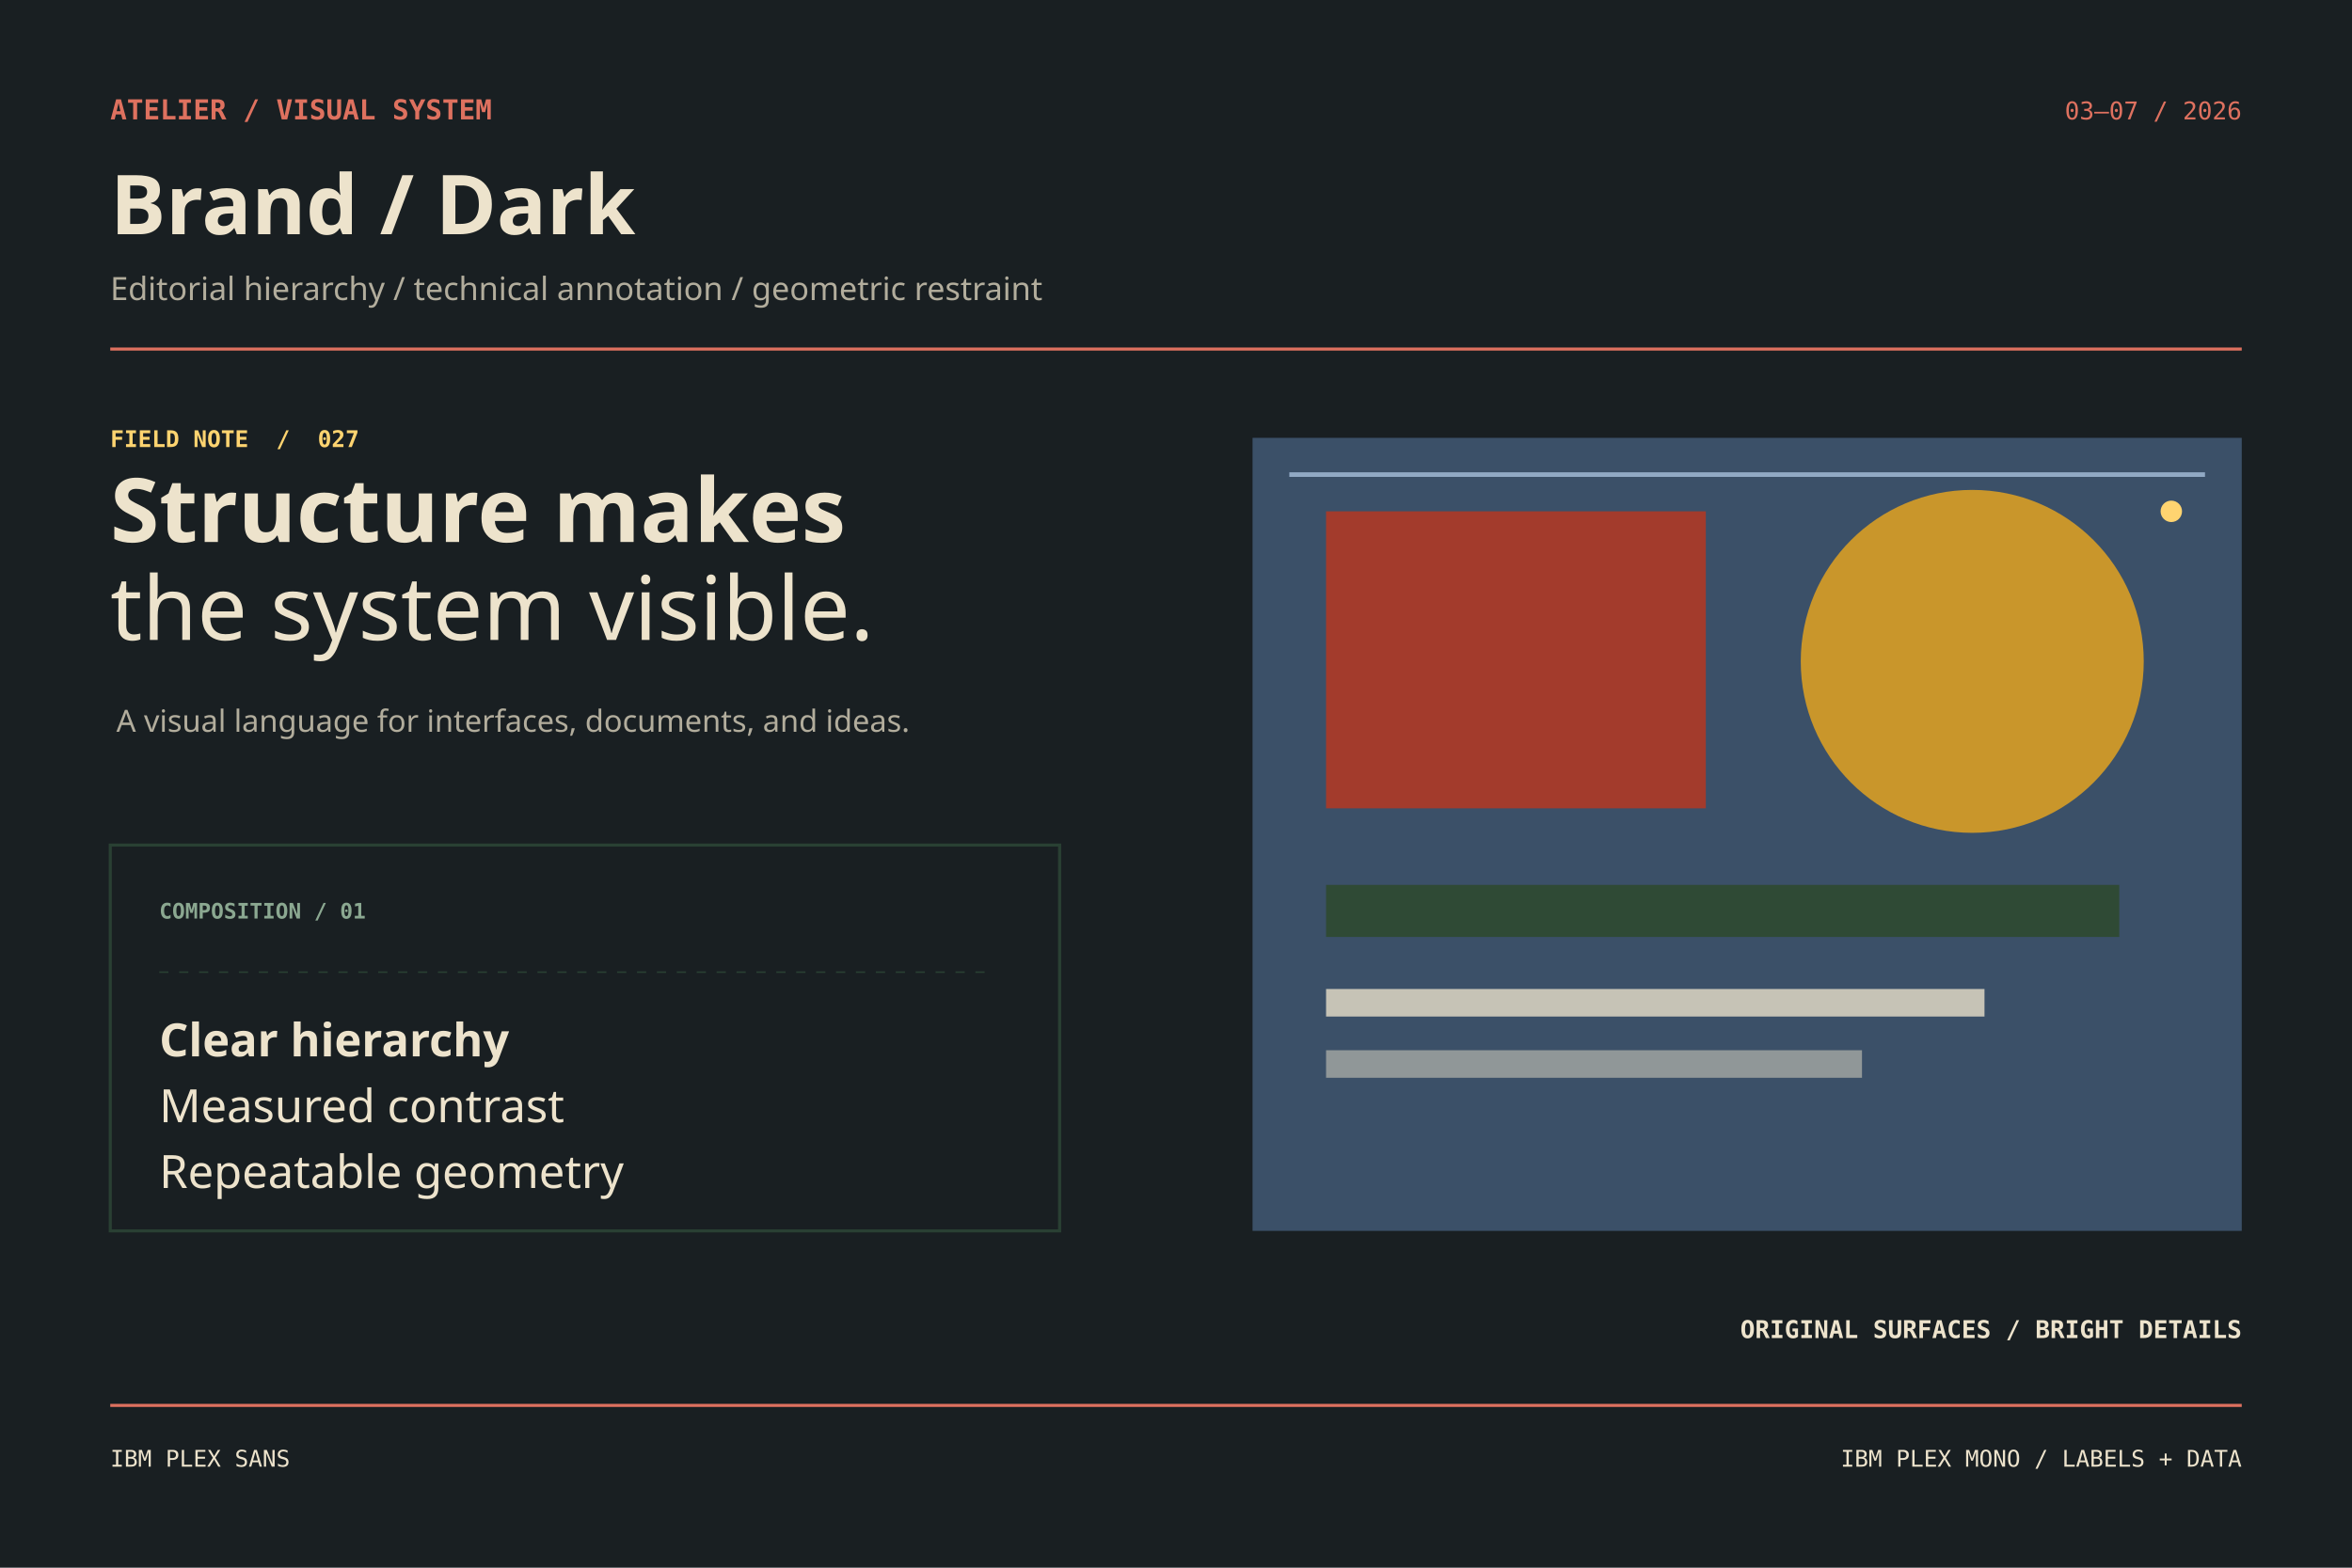
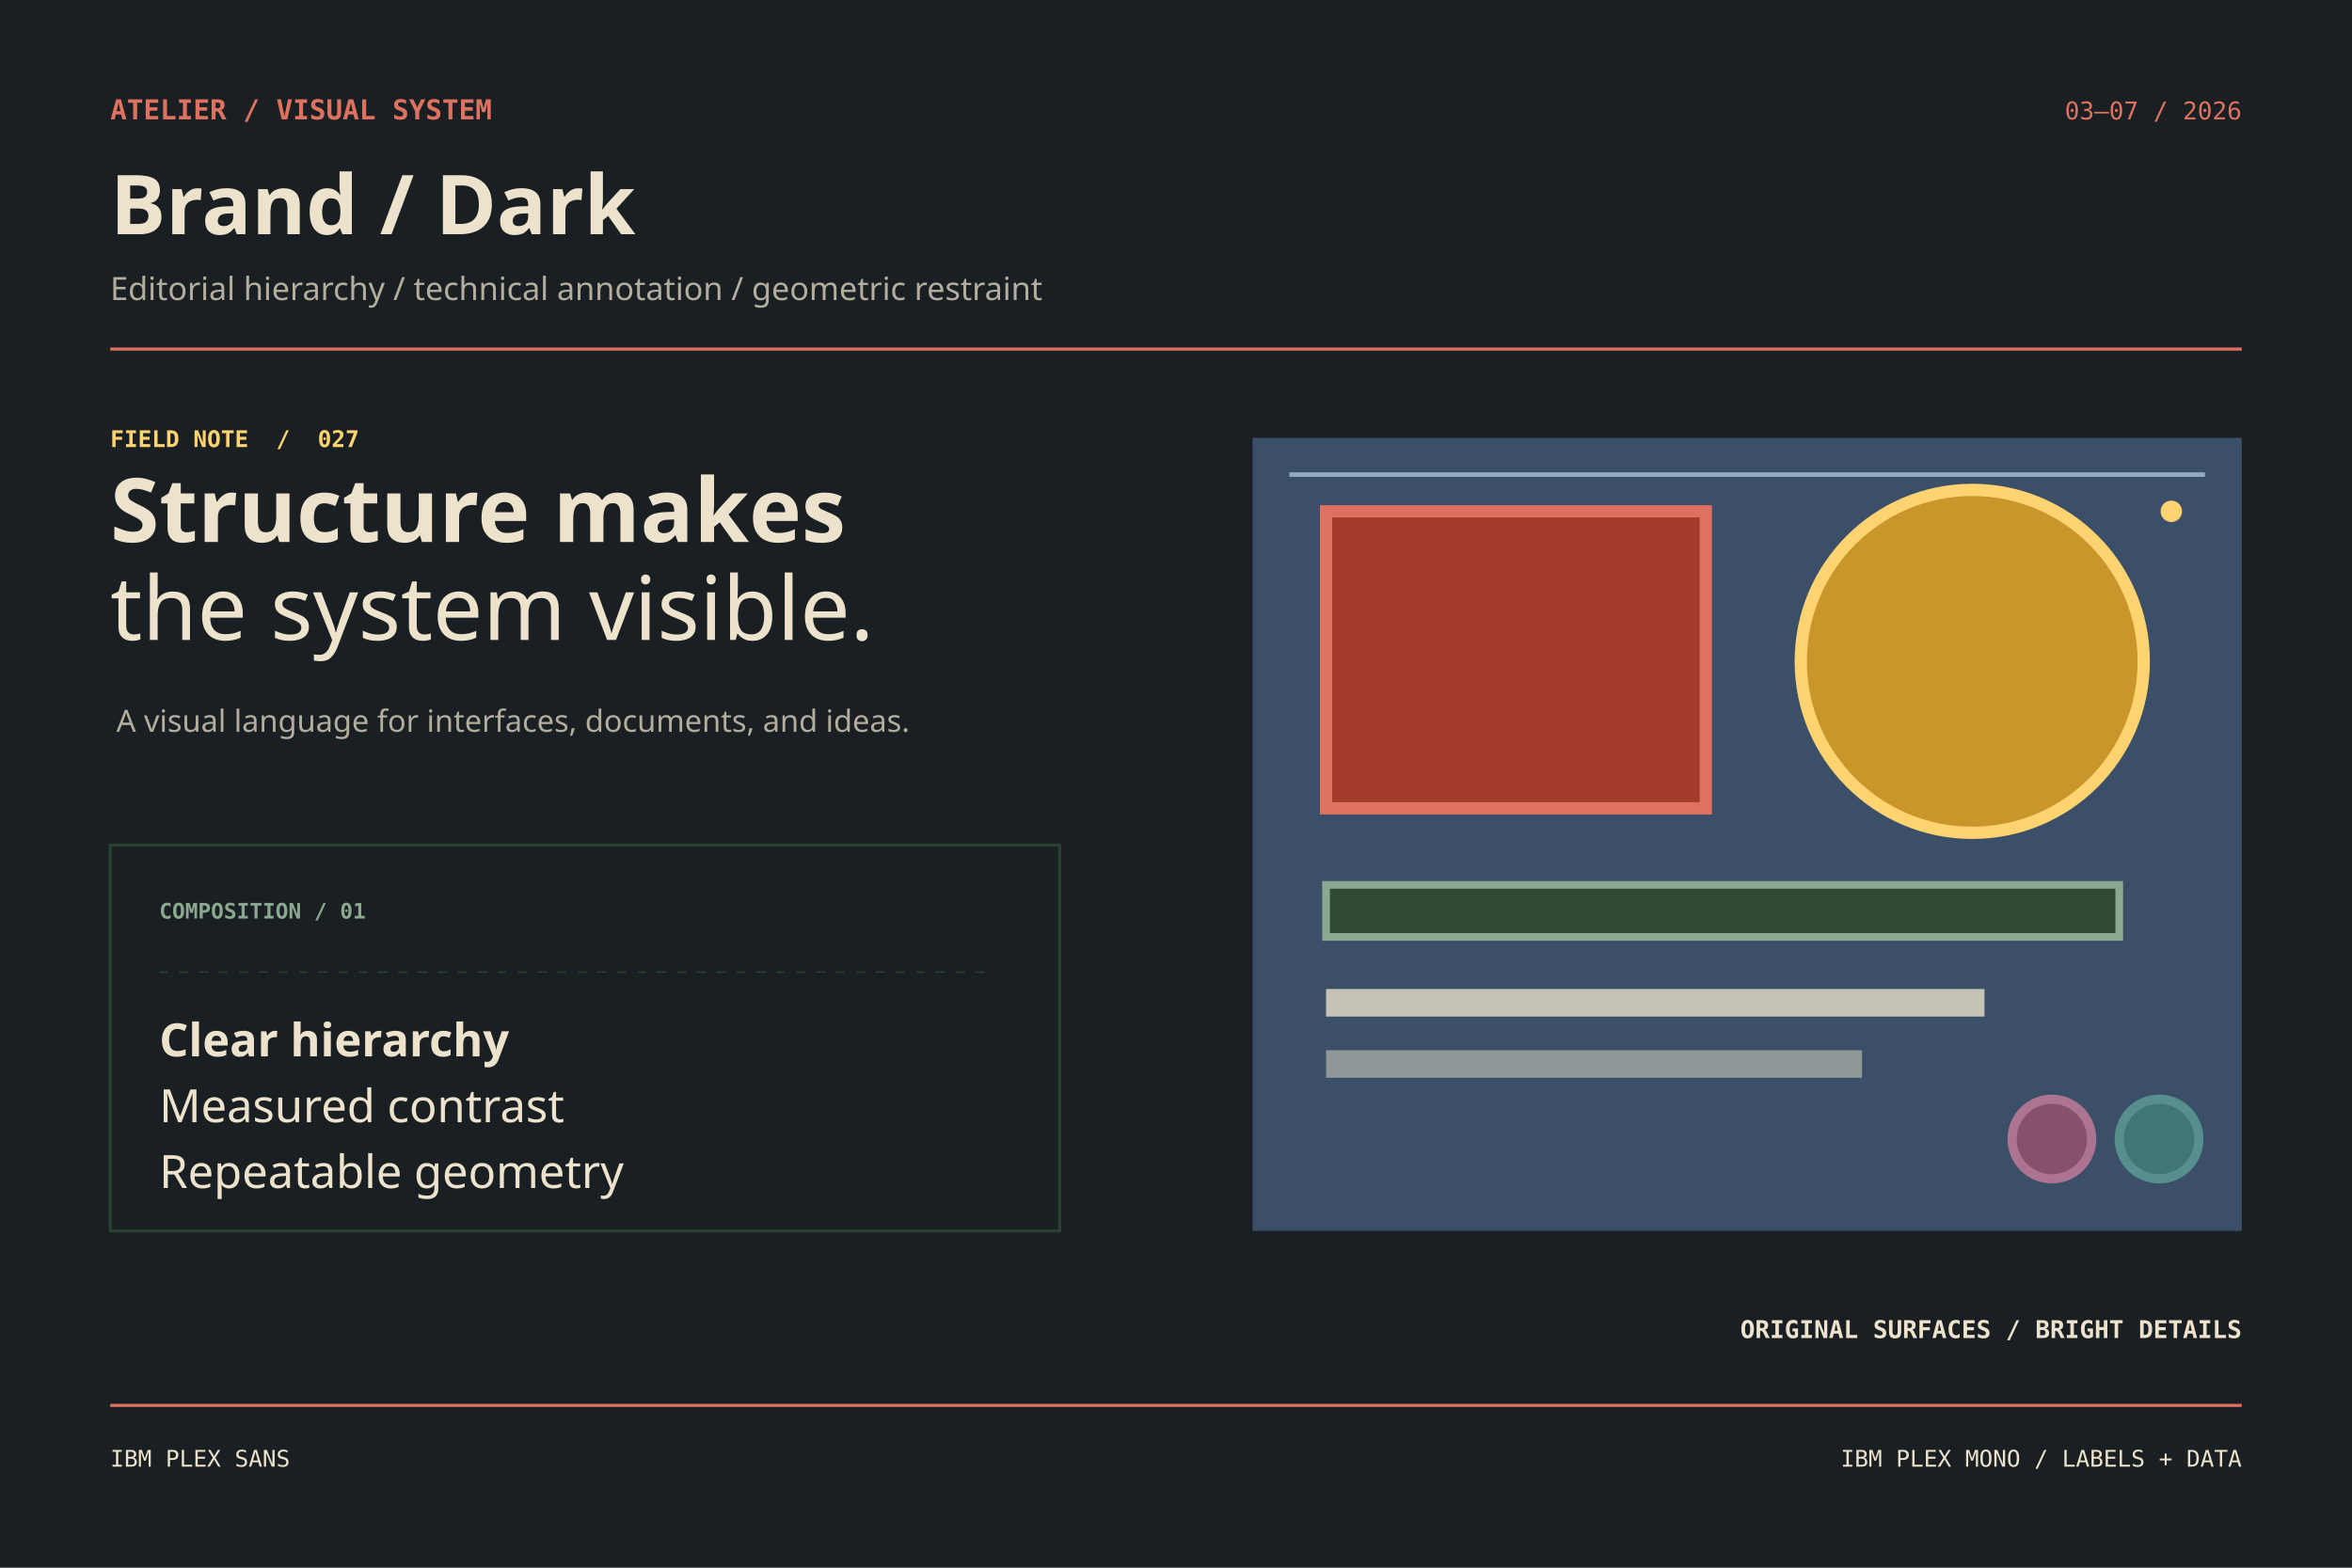
<svg xmlns="http://www.w3.org/2000/svg" width="1536" height="1024" viewBox="0 0 1536 1024" role="img" aria-labelledby="title desc">
  <rect x="0" y="0" width="1536" height="1024" rx="0" fill="#191F22" stroke="none" stroke-width="0" opacity="1" />
  <text x="72" y="78" fill="#DE715F" font-family="IBM Plex Mono, monospace" font-size="18" font-weight="600" text-anchor="start" opacity="1" xml:space="preserve">ATELIER / VISUAL SYSTEM</text>
  <text x="72" y="153" fill="#EDE3CC" font-family="IBM Plex Sans, sans-serif" font-size="54" font-weight="600" text-anchor="start" opacity="1" xml:space="preserve">Brand / Dark</text>
  <text x="72" y="196" fill="#EDE3CC" font-family="IBM Plex Sans, sans-serif" font-size="21" font-weight="400" text-anchor="start" opacity="0.72" xml:space="preserve">Editorial hierarchy / technical annotation / geometric restraint</text>
  <line x1="72" y1="228" x2="1464" y2="228" stroke="#DE715F" stroke-width="2" />
  <text x="1464" y="78" fill="#DE715F" font-family="IBM Plex Mono, monospace" font-size="16" font-weight="500" text-anchor="end" opacity="1" xml:space="preserve">03—07 / 2026</text>
  <text x="72" y="292" fill="#FFD470" font-family="IBM Plex Mono, monospace" font-size="15" font-weight="600" text-anchor="start" opacity="1" xml:space="preserve">FIELD NOTE  /  027</text>
  <text x="72" y="354" fill="#EDE3CC" font-family="IBM Plex Sans, sans-serif" font-size="58" font-weight="600" text-anchor="start" opacity="1" xml:space="preserve">Structure makes</text>
  <text x="72" y="418" fill="#EDE3CC" font-family="IBM Plex Sans, sans-serif" font-size="58" font-weight="400" text-anchor="start" opacity="1" xml:space="preserve">the system visible.</text>
  <text x="76" y="478" fill="#EDE3CC" font-family="IBM Plex Sans, sans-serif" font-size="20" font-weight="400" text-anchor="start" opacity="0.72" xml:space="preserve">A visual language for interfaces, documents, and ideas.</text>
  <rect x="72" y="552" width="620" height="252" rx="0" fill="#191F22" stroke="#294033" stroke-width="2" opacity="1" />
  <text x="104" y="600" fill="#8BA891" font-family="IBM Plex Mono, monospace" font-size="14" font-weight="600" text-anchor="start" opacity="1" xml:space="preserve">COMPOSITION / 01</text>
  <line x1="104" y1="635" x2="650" y2="635" stroke="#294033" stroke-width="1" stroke-dasharray="6 7" />
  <text x="104" y="690" fill="#EDE3CC" font-family="IBM Plex Sans, sans-serif" font-size="30" font-weight="600" text-anchor="start" opacity="1" xml:space="preserve">Clear hierarchy</text>
  <text x="104" y="733" fill="#EDE3CC" font-family="IBM Plex Sans, sans-serif" font-size="30" font-weight="400" text-anchor="start" opacity="1" xml:space="preserve">Measured contrast</text>
  <text x="104" y="776" fill="#EDE3CC" font-family="IBM Plex Sans, sans-serif" font-size="30" font-weight="400" text-anchor="start" opacity="1" xml:space="preserve">Repeatable geometry</text>
  <rect x="818" y="286" width="646" height="518" rx="0" fill="#3B5068" stroke="none" stroke-width="0" opacity="1" />
-   <rect x="866" y="334" width="248" height="194" rx="0" fill="#A33B2C" stroke="none" stroke-width="0" opacity="1" />
-   <circle cx="1288" cy="432" r="112" fill="#C9962B" stroke="none" stroke-width="0" />
-   <rect x="866" y="578" width="518" height="34" rx="0" fill="#2F4A35" stroke="none" stroke-width="0" opacity="1" />
+   <rect x="866" y="334" width="248" height="194" rx="0" fill="#A33B2C" stroke="#DE715F" stroke-width="8" opacity="1" />
+   <circle cx="1288" cy="432" r="112" fill="#C9962B" stroke="#FFD470" stroke-width="8" />
+   <rect x="866" y="578" width="518" height="34" rx="0" fill="#2F4A35" stroke="#8BA891" stroke-width="5" opacity="1" />
  <line x1="842" y1="310" x2="1440" y2="310" stroke="#91A9C4" stroke-width="3" />
  <circle cx="1418" cy="334" r="7" fill="#FFD470" stroke="none" stroke-width="0" />
  <rect x="866" y="646" width="430" height="18" rx="0" fill="#EDE3CC" stroke="none" stroke-width="0" opacity="0.78" />
  <rect x="866" y="686" width="350" height="18" rx="0" fill="#EDE3CC" stroke="none" stroke-width="0" opacity="0.48" />
+   <circle cx="1340" cy="744" r="26" fill="#87516D" stroke="#AD7491" stroke-width="6" />
+   <circle cx="1410" cy="744" r="26" fill="#3F7777" stroke="#578F8F" stroke-width="6" />
  <text x="1464" y="874" fill="#EDE3CC" font-family="IBM Plex Mono, monospace" font-size="16" font-weight="600" text-anchor="end" opacity="1" xml:space="preserve">ORIGINAL SURFACES / BRIGHT DETAILS</text>
  <line x1="72" y1="918" x2="1464" y2="918" stroke="#DE715F" stroke-width="2" />
  <text x="72" y="958" fill="#EDE3CC" font-family="IBM Plex Mono, monospace" font-size="15" font-weight="500" text-anchor="start" opacity="1" xml:space="preserve">IBM PLEX SANS</text>
  <text x="1464" y="958" fill="#EDE3CC" font-family="IBM Plex Mono, monospace" font-size="15" font-weight="500" text-anchor="end" opacity="1" xml:space="preserve">IBM PLEX MONO / LABELS + DATA</text>
</svg>
